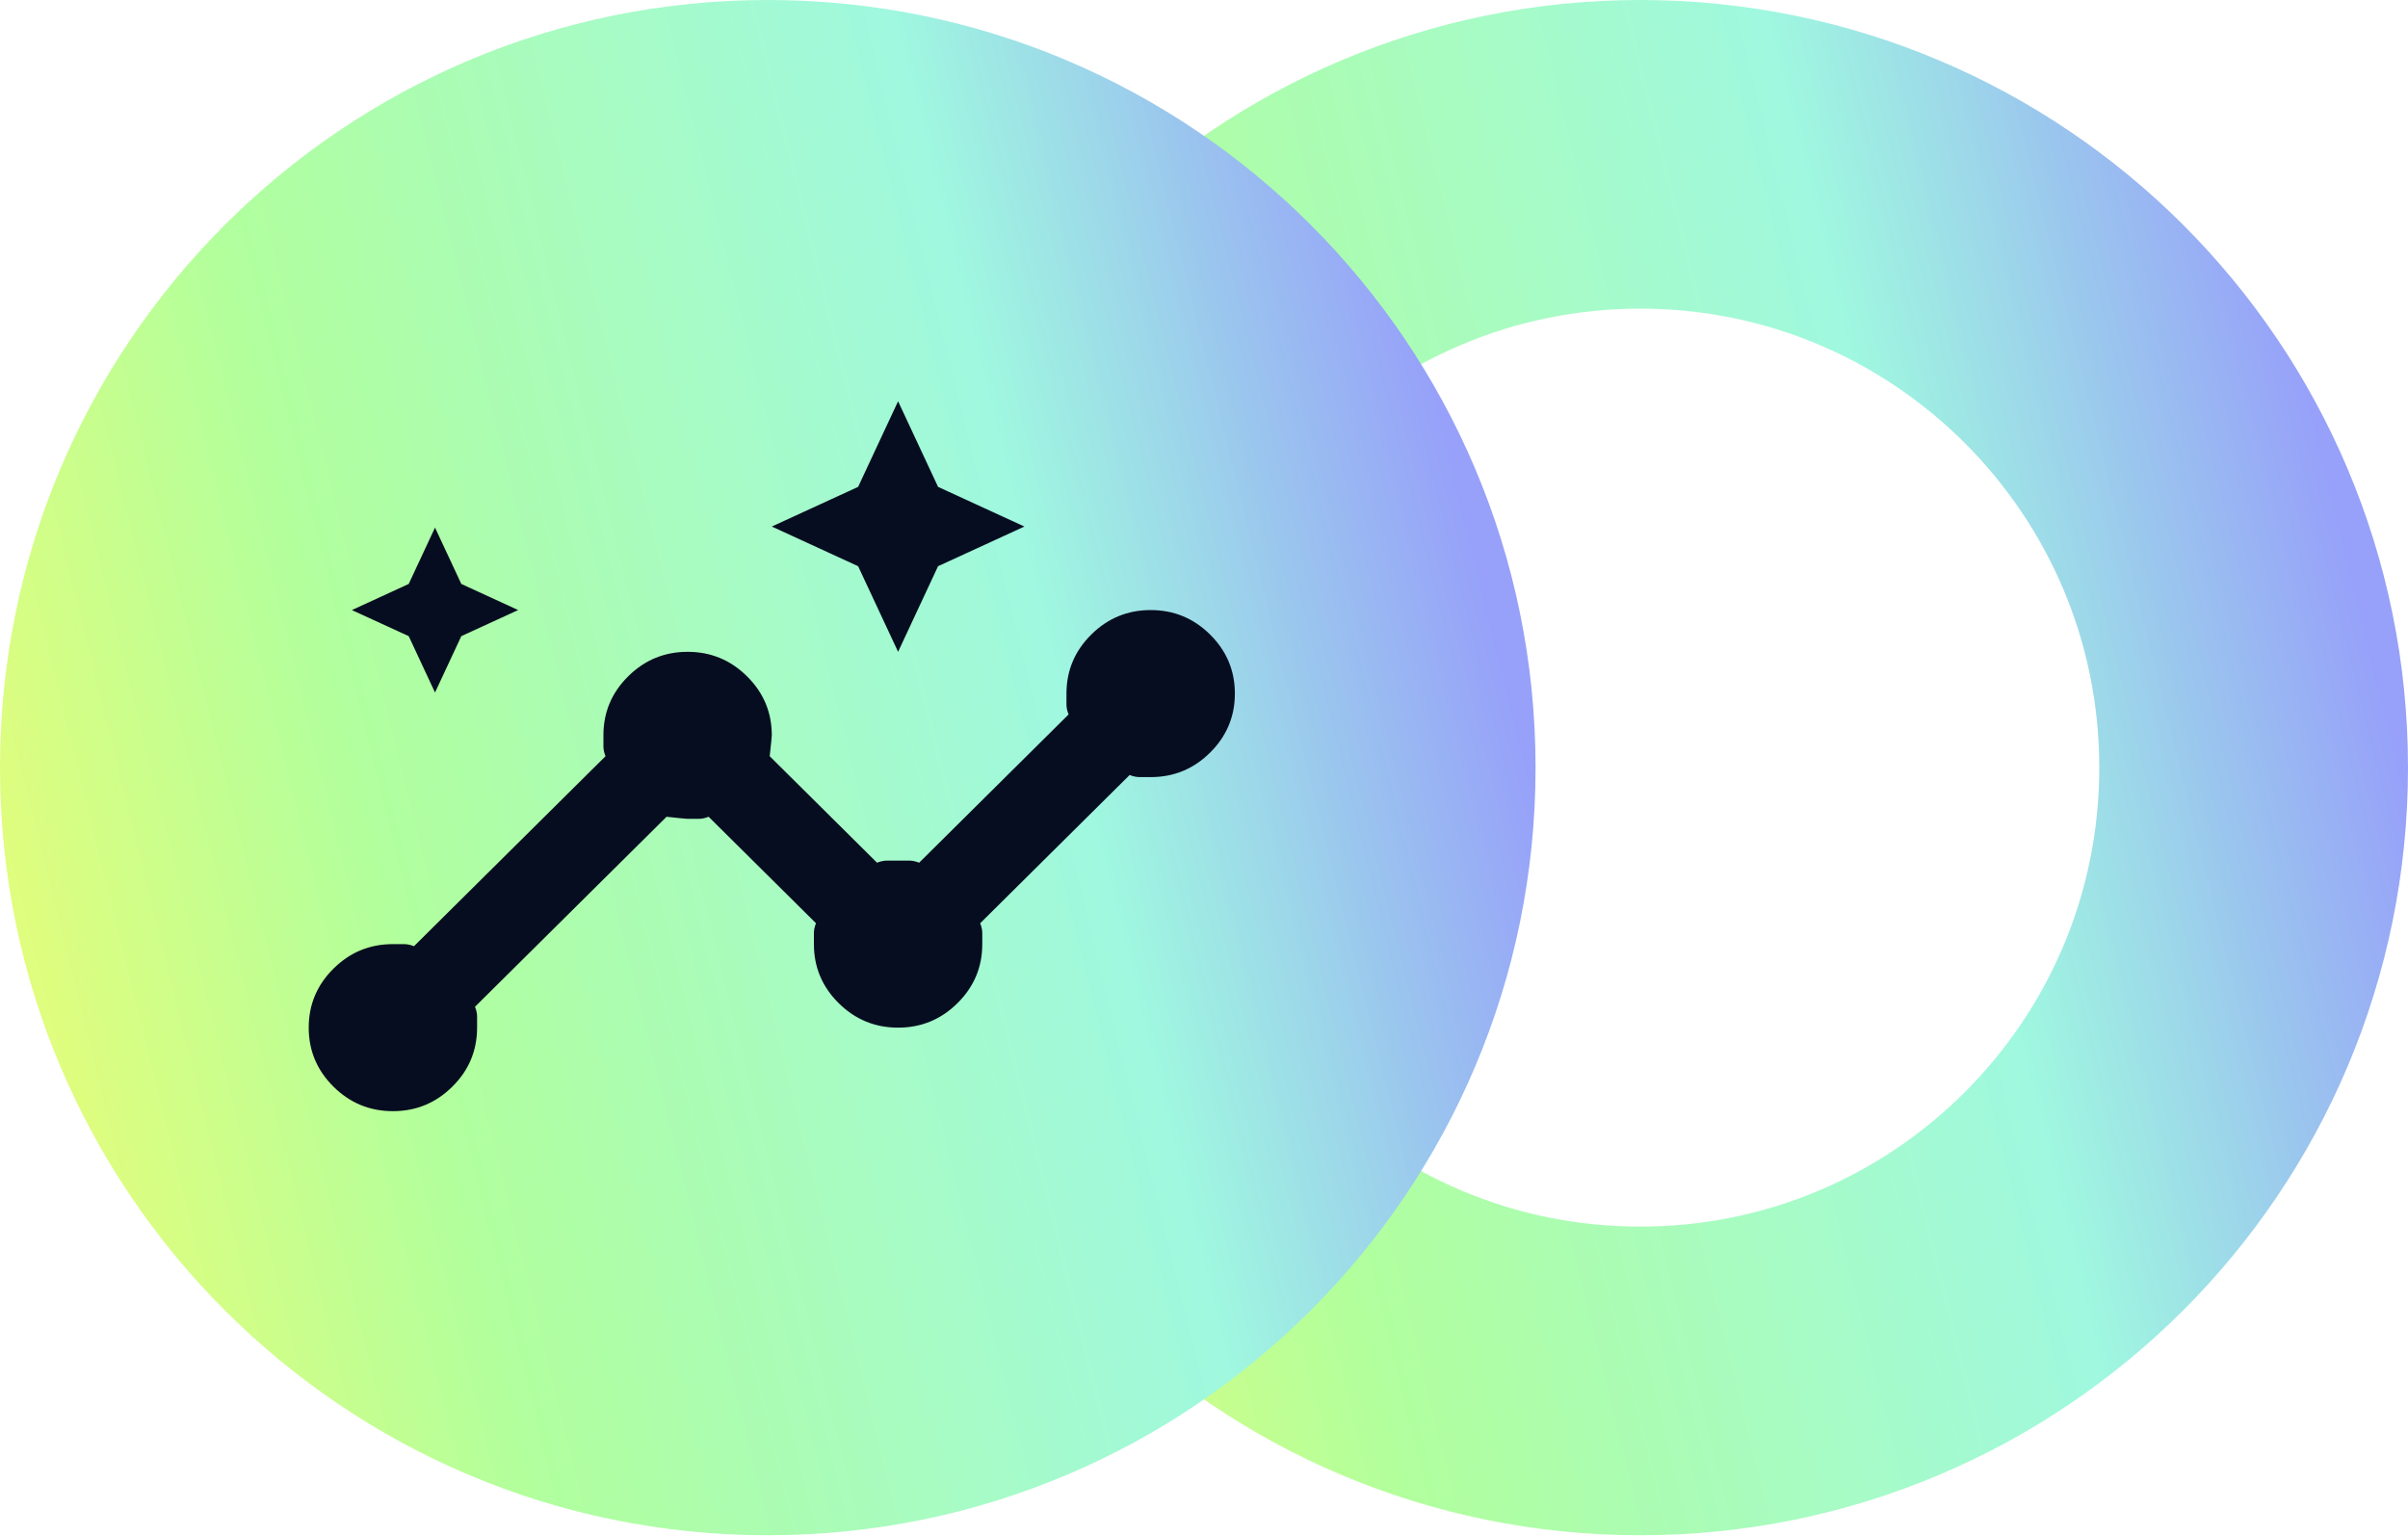
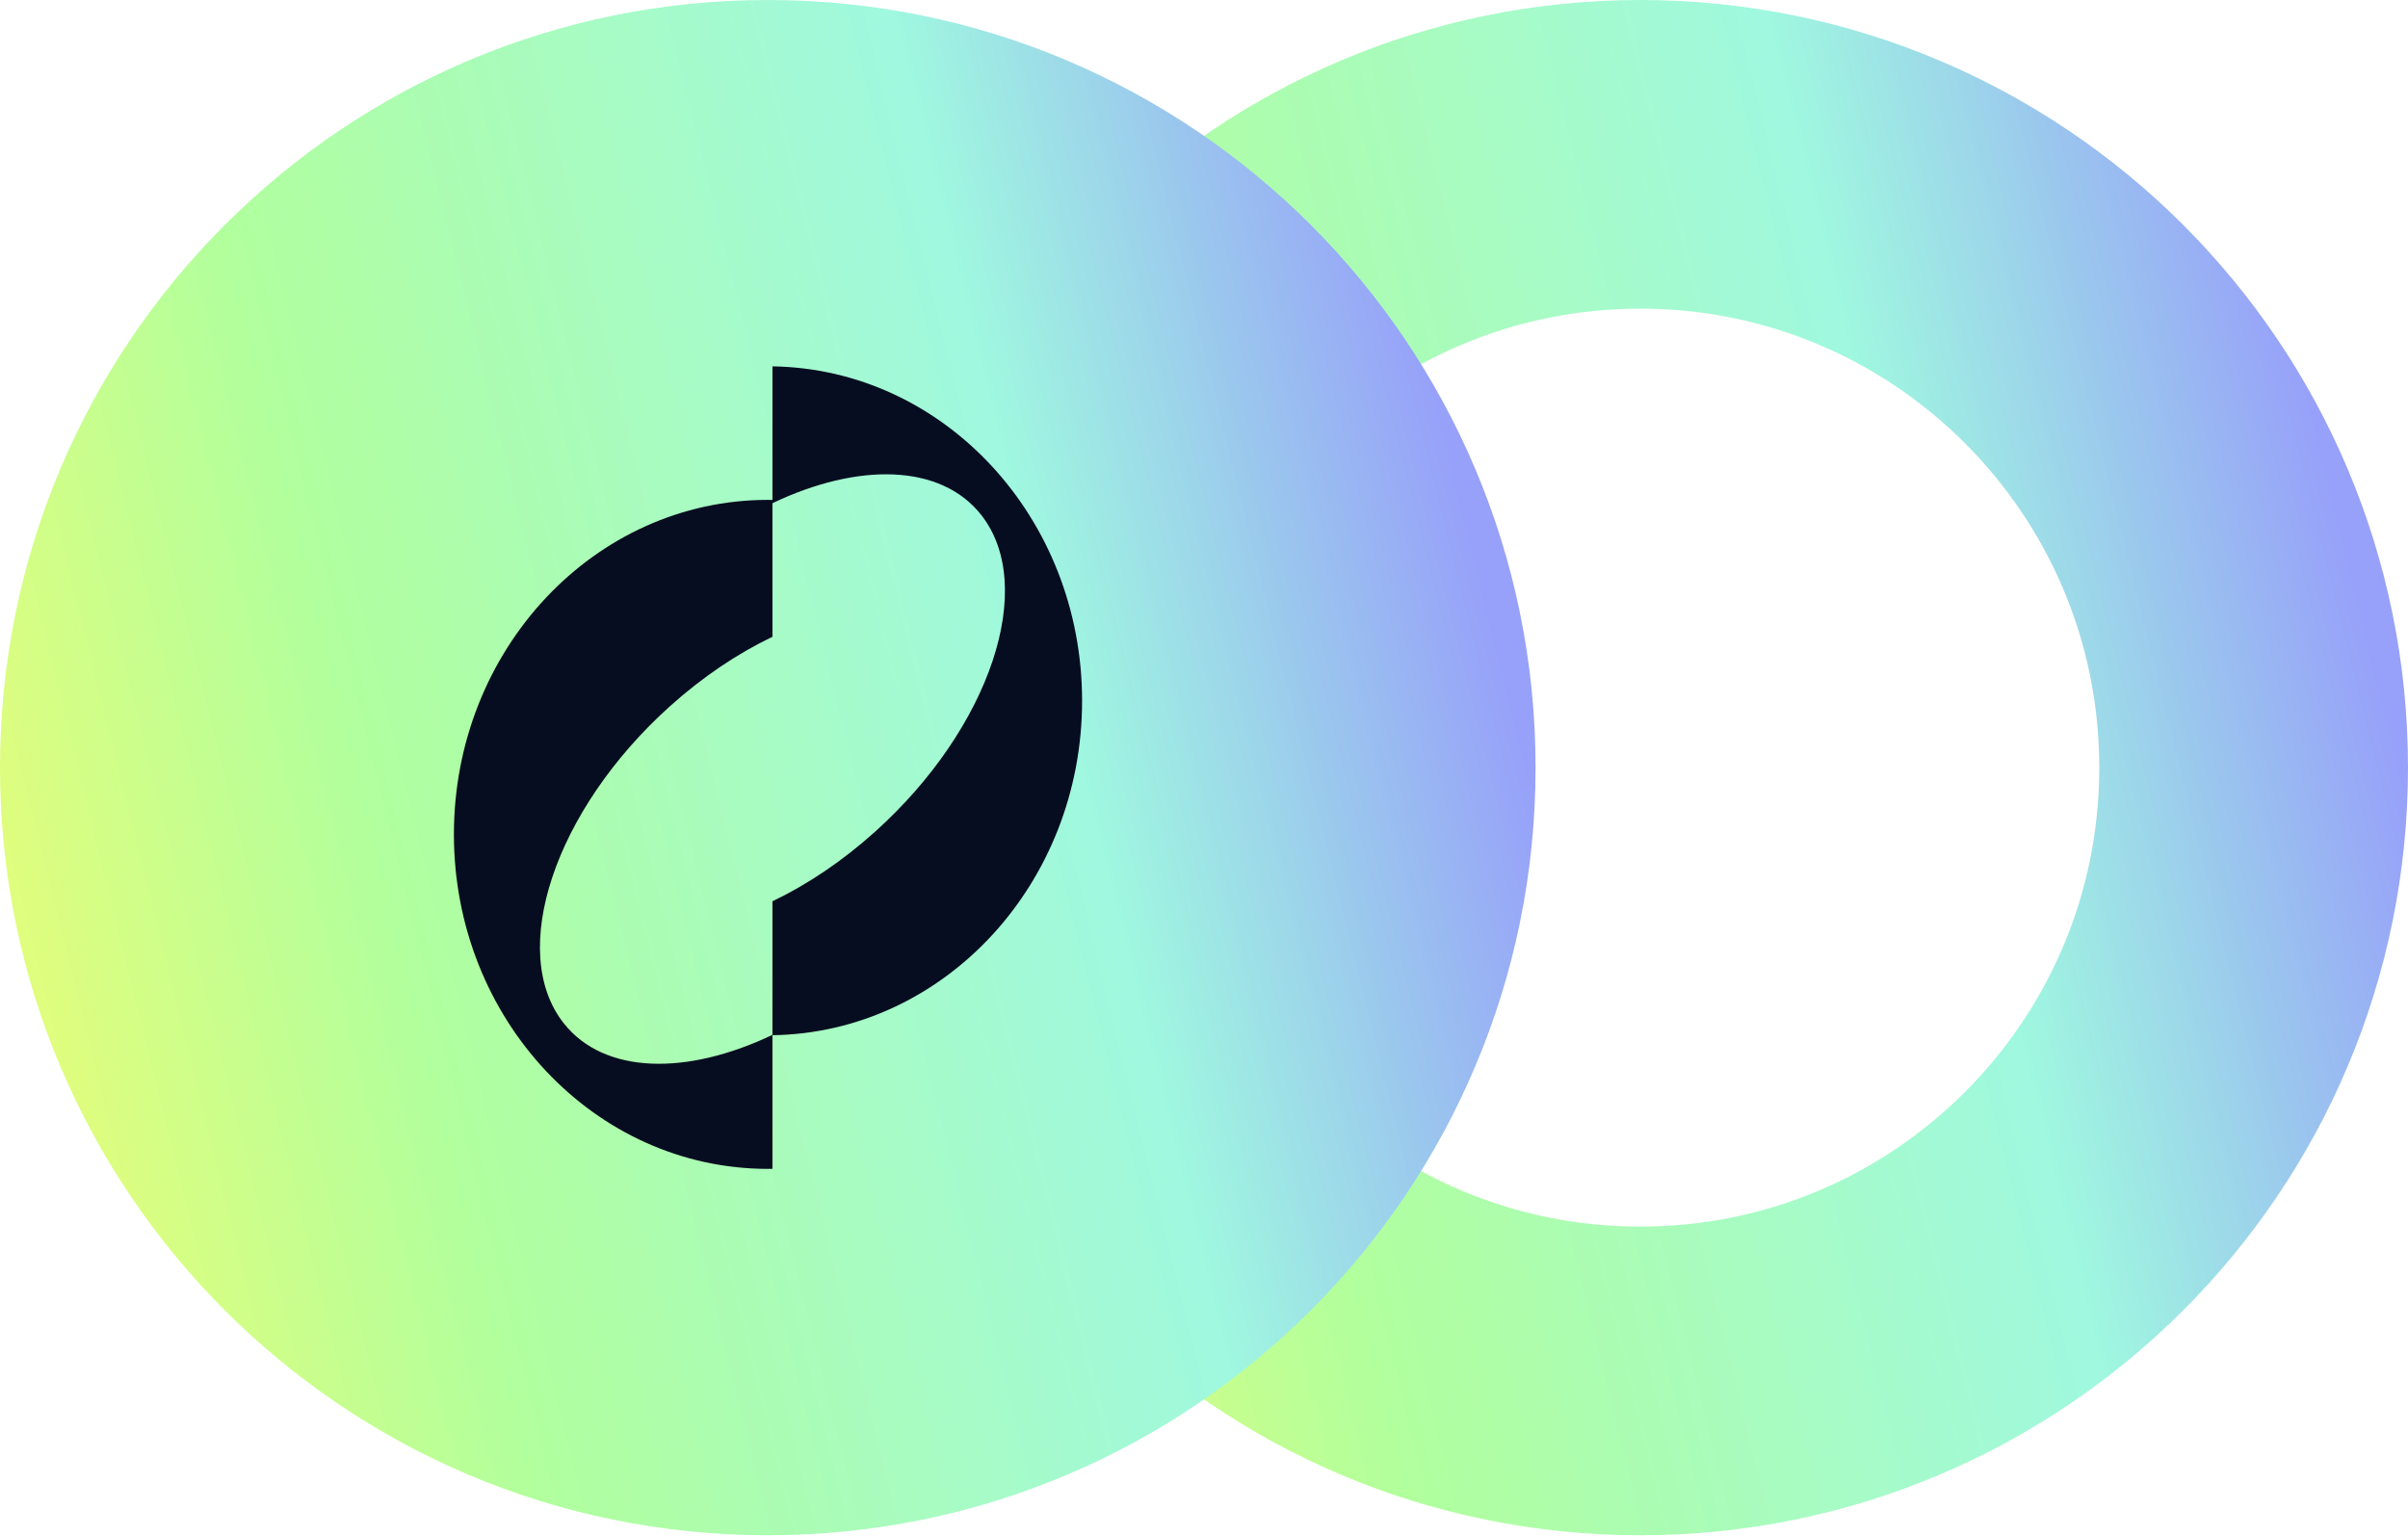
<svg xmlns="http://www.w3.org/2000/svg" preserveAspectRatio="none" overflow="visible" style="display: block;" width="78" height="49.739" viewBox="0 0 78 49.739" fill="none">
  <g id="Group 1707489993">
    <g id="Group 1000008075">
      <circle id="Ellipse 2885" cx="53.13" cy="24.87" r="19.87" stroke-width="10" stroke="url(#paint0_linear_0_4)" />
      <circle id="Ellipse 2884" cx="24.87" cy="24.87" r="24.87" fill="url(#paint1_linear_0_4)" />
    </g>
-     <path id="Icon" d="M12.727 36C11.977 36 11.335 35.735 10.801 35.205C10.267 34.675 10 34.038 10 33.294C10 32.55 10.267 31.913 10.801 31.383C11.335 30.853 11.977 30.588 12.727 30.588C12.864 30.588 12.983 30.588 13.085 30.588C13.188 30.588 13.296 30.611 13.409 30.656L19.614 24.5C19.568 24.387 19.546 24.28 19.546 24.179C19.546 24.077 19.546 23.959 19.546 23.823C19.546 23.079 19.812 22.442 20.347 21.913C20.881 21.383 21.523 21.118 22.273 21.118C23.023 21.118 23.665 21.383 24.199 21.913C24.733 22.442 25 23.079 25 23.823C25 23.869 24.977 24.094 24.932 24.5L28.409 27.95C28.523 27.905 28.631 27.882 28.733 27.882C28.835 27.882 28.954 27.882 29.091 27.882C29.227 27.882 29.347 27.882 29.449 27.882C29.551 27.882 29.659 27.905 29.773 27.95L34.614 23.147C34.568 23.034 34.545 22.927 34.545 22.826C34.545 22.724 34.545 22.606 34.545 22.471C34.545 21.727 34.812 21.09 35.347 20.56C35.881 20.03 36.523 19.765 37.273 19.765C38.023 19.765 38.665 20.03 39.199 20.56C39.733 21.09 40 21.727 40 22.471C40 23.215 39.733 23.852 39.199 24.382C38.665 24.912 38.023 25.177 37.273 25.177C37.136 25.177 37.017 25.177 36.915 25.177C36.812 25.177 36.705 25.154 36.591 25.109L31.75 29.912C31.796 30.024 31.818 30.132 31.818 30.233C31.818 30.335 31.818 30.453 31.818 30.588C31.818 31.332 31.551 31.969 31.017 32.499C30.483 33.029 29.841 33.294 29.091 33.294C28.341 33.294 27.699 33.029 27.165 32.499C26.631 31.969 26.364 31.332 26.364 30.588C26.364 30.453 26.364 30.335 26.364 30.233C26.364 30.132 26.386 30.024 26.432 29.912L22.954 26.462C22.841 26.507 22.733 26.529 22.631 26.529C22.528 26.529 22.409 26.529 22.273 26.529C22.227 26.529 22 26.507 21.591 26.462L15.386 32.618C15.432 32.73 15.454 32.837 15.454 32.939C15.454 33.04 15.454 33.159 15.454 33.294C15.454 34.038 15.188 34.675 14.653 35.205C14.119 35.735 13.477 36 12.727 36ZM14.091 22.437L13.239 20.61L11.398 19.765L13.239 18.919L14.091 17.093L14.943 18.919L16.784 19.765L14.943 20.61L14.091 22.437ZM29.091 21.118L27.796 18.344L25 17.059L27.796 15.774L29.091 13L30.386 15.774L33.182 17.059L30.386 18.344L29.091 21.118Z" fill="#070D20" />
+     <g id="Icon" transform="translate(14.7029 11.8696) scale(1.08333)">
+       <path d="M3.288 19.65C4.498 21.175 6.962 21.216 9.525 19.992V23.998C9.481 24 9.436 24 9.391 24C4.204 24 0 19.522 0 13.996C0 8.471 4.204 3.993 9.391 3.993C9.436 3.993 9.481 3.993 9.525 3.995V8.087C8.493 8.58 7.444 9.279 6.455 10.169C3.011 13.268 1.594 17.512 3.288 19.65Z" fill="#070D20" />
+       <path d="M18.783 10.001C18.783 15.479 14.65 19.927 9.525 20.003V15.997C10.557 15.504 11.605 14.805 12.594 13.916C16.038 10.818 17.456 6.573 15.76 4.435C14.552 2.911 12.089 2.869 9.525 4.092V0C14.65 0.076 18.783 4.524 18.783 10.001Z" fill="#070D20" />
+     </g>
  </g>
  <defs>
    <linearGradient id="paint0_linear_0_4" x1="25.845" y1="49.739" x2="80.547" y2="36.197" gradientUnits="userSpaceOnUse">
      <stop stop-color="#FEFC69" />
      <stop offset="0.346" stop-color="#B1FF9D" />
      <stop offset="0.75" stop-color="#9FF8DF" stop-opacity="0.996" />
      <stop offset="1" stop-color="#97A1F9" />
    </linearGradient>
    <linearGradient id="paint1_linear_0_4" x1="-2.416" y1="49.739" x2="52.286" y2="36.197" gradientUnits="userSpaceOnUse">
      <stop stop-color="#FEFC69" />
      <stop offset="0.346" stop-color="#B1FF9D" />
      <stop offset="0.75" stop-color="#9FF8DF" stop-opacity="0.996" />
      <stop offset="1" stop-color="#97A1F9" />
    </linearGradient>
  </defs>
</svg>
